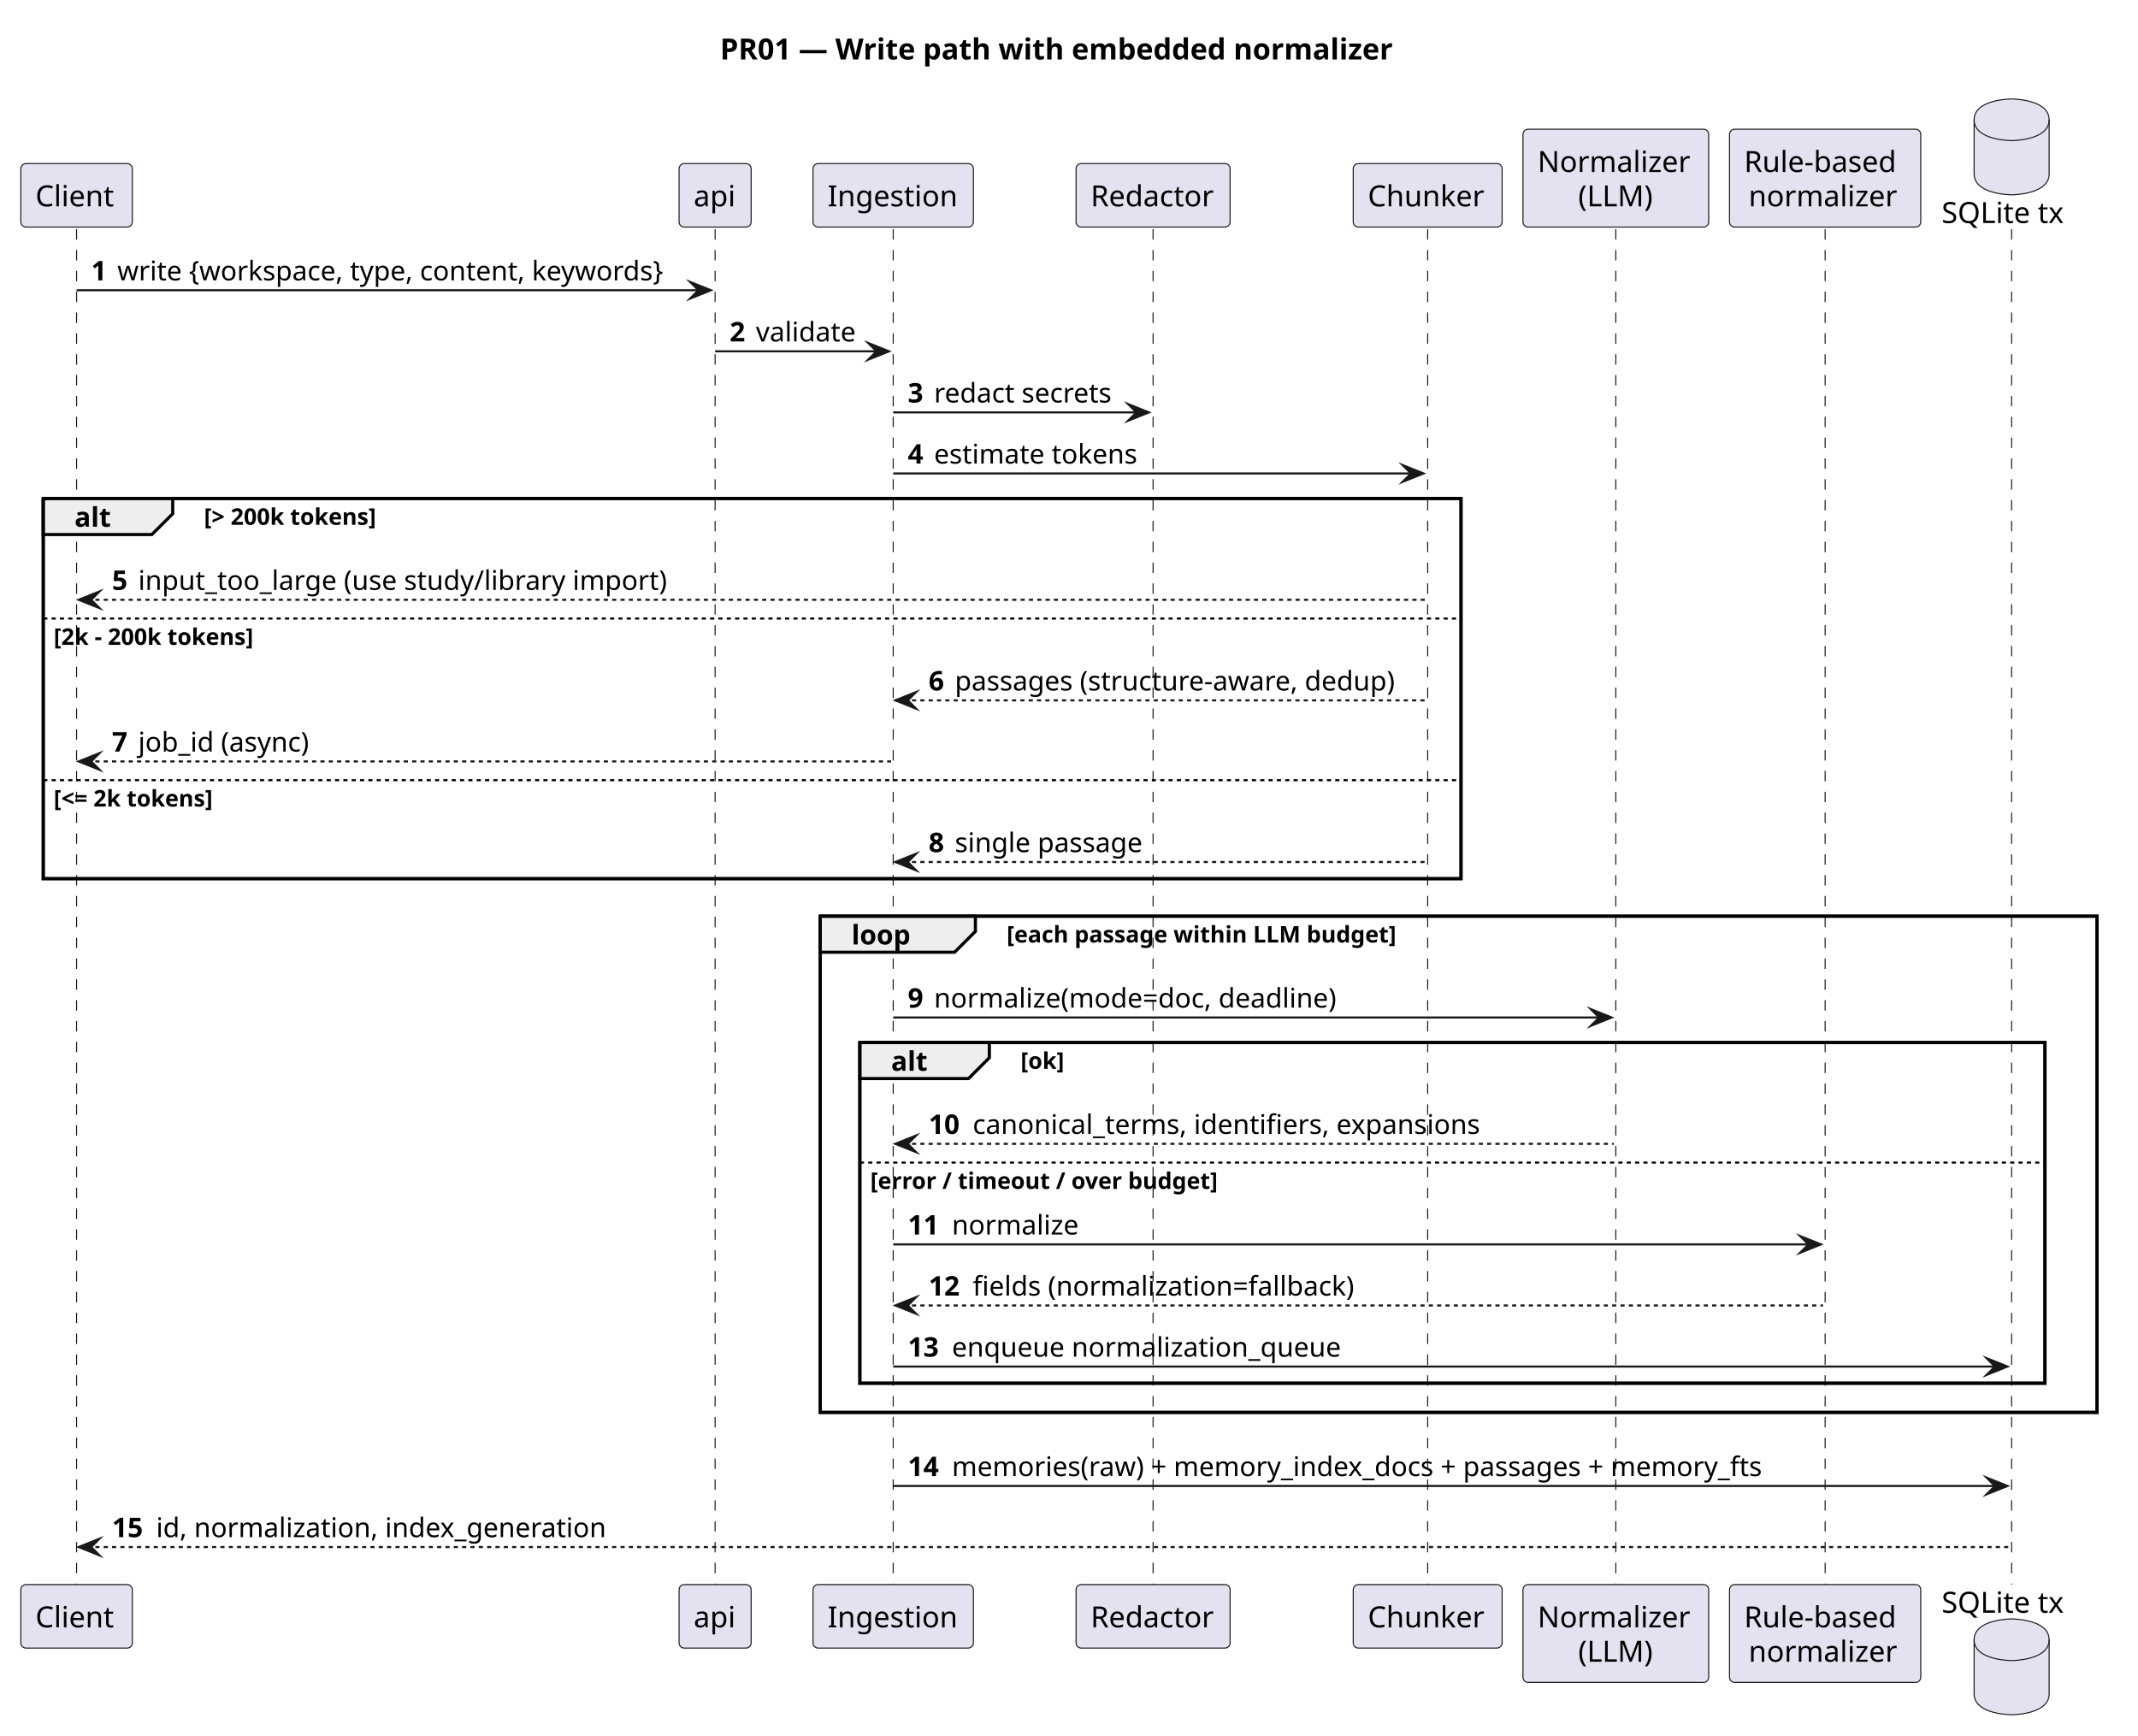
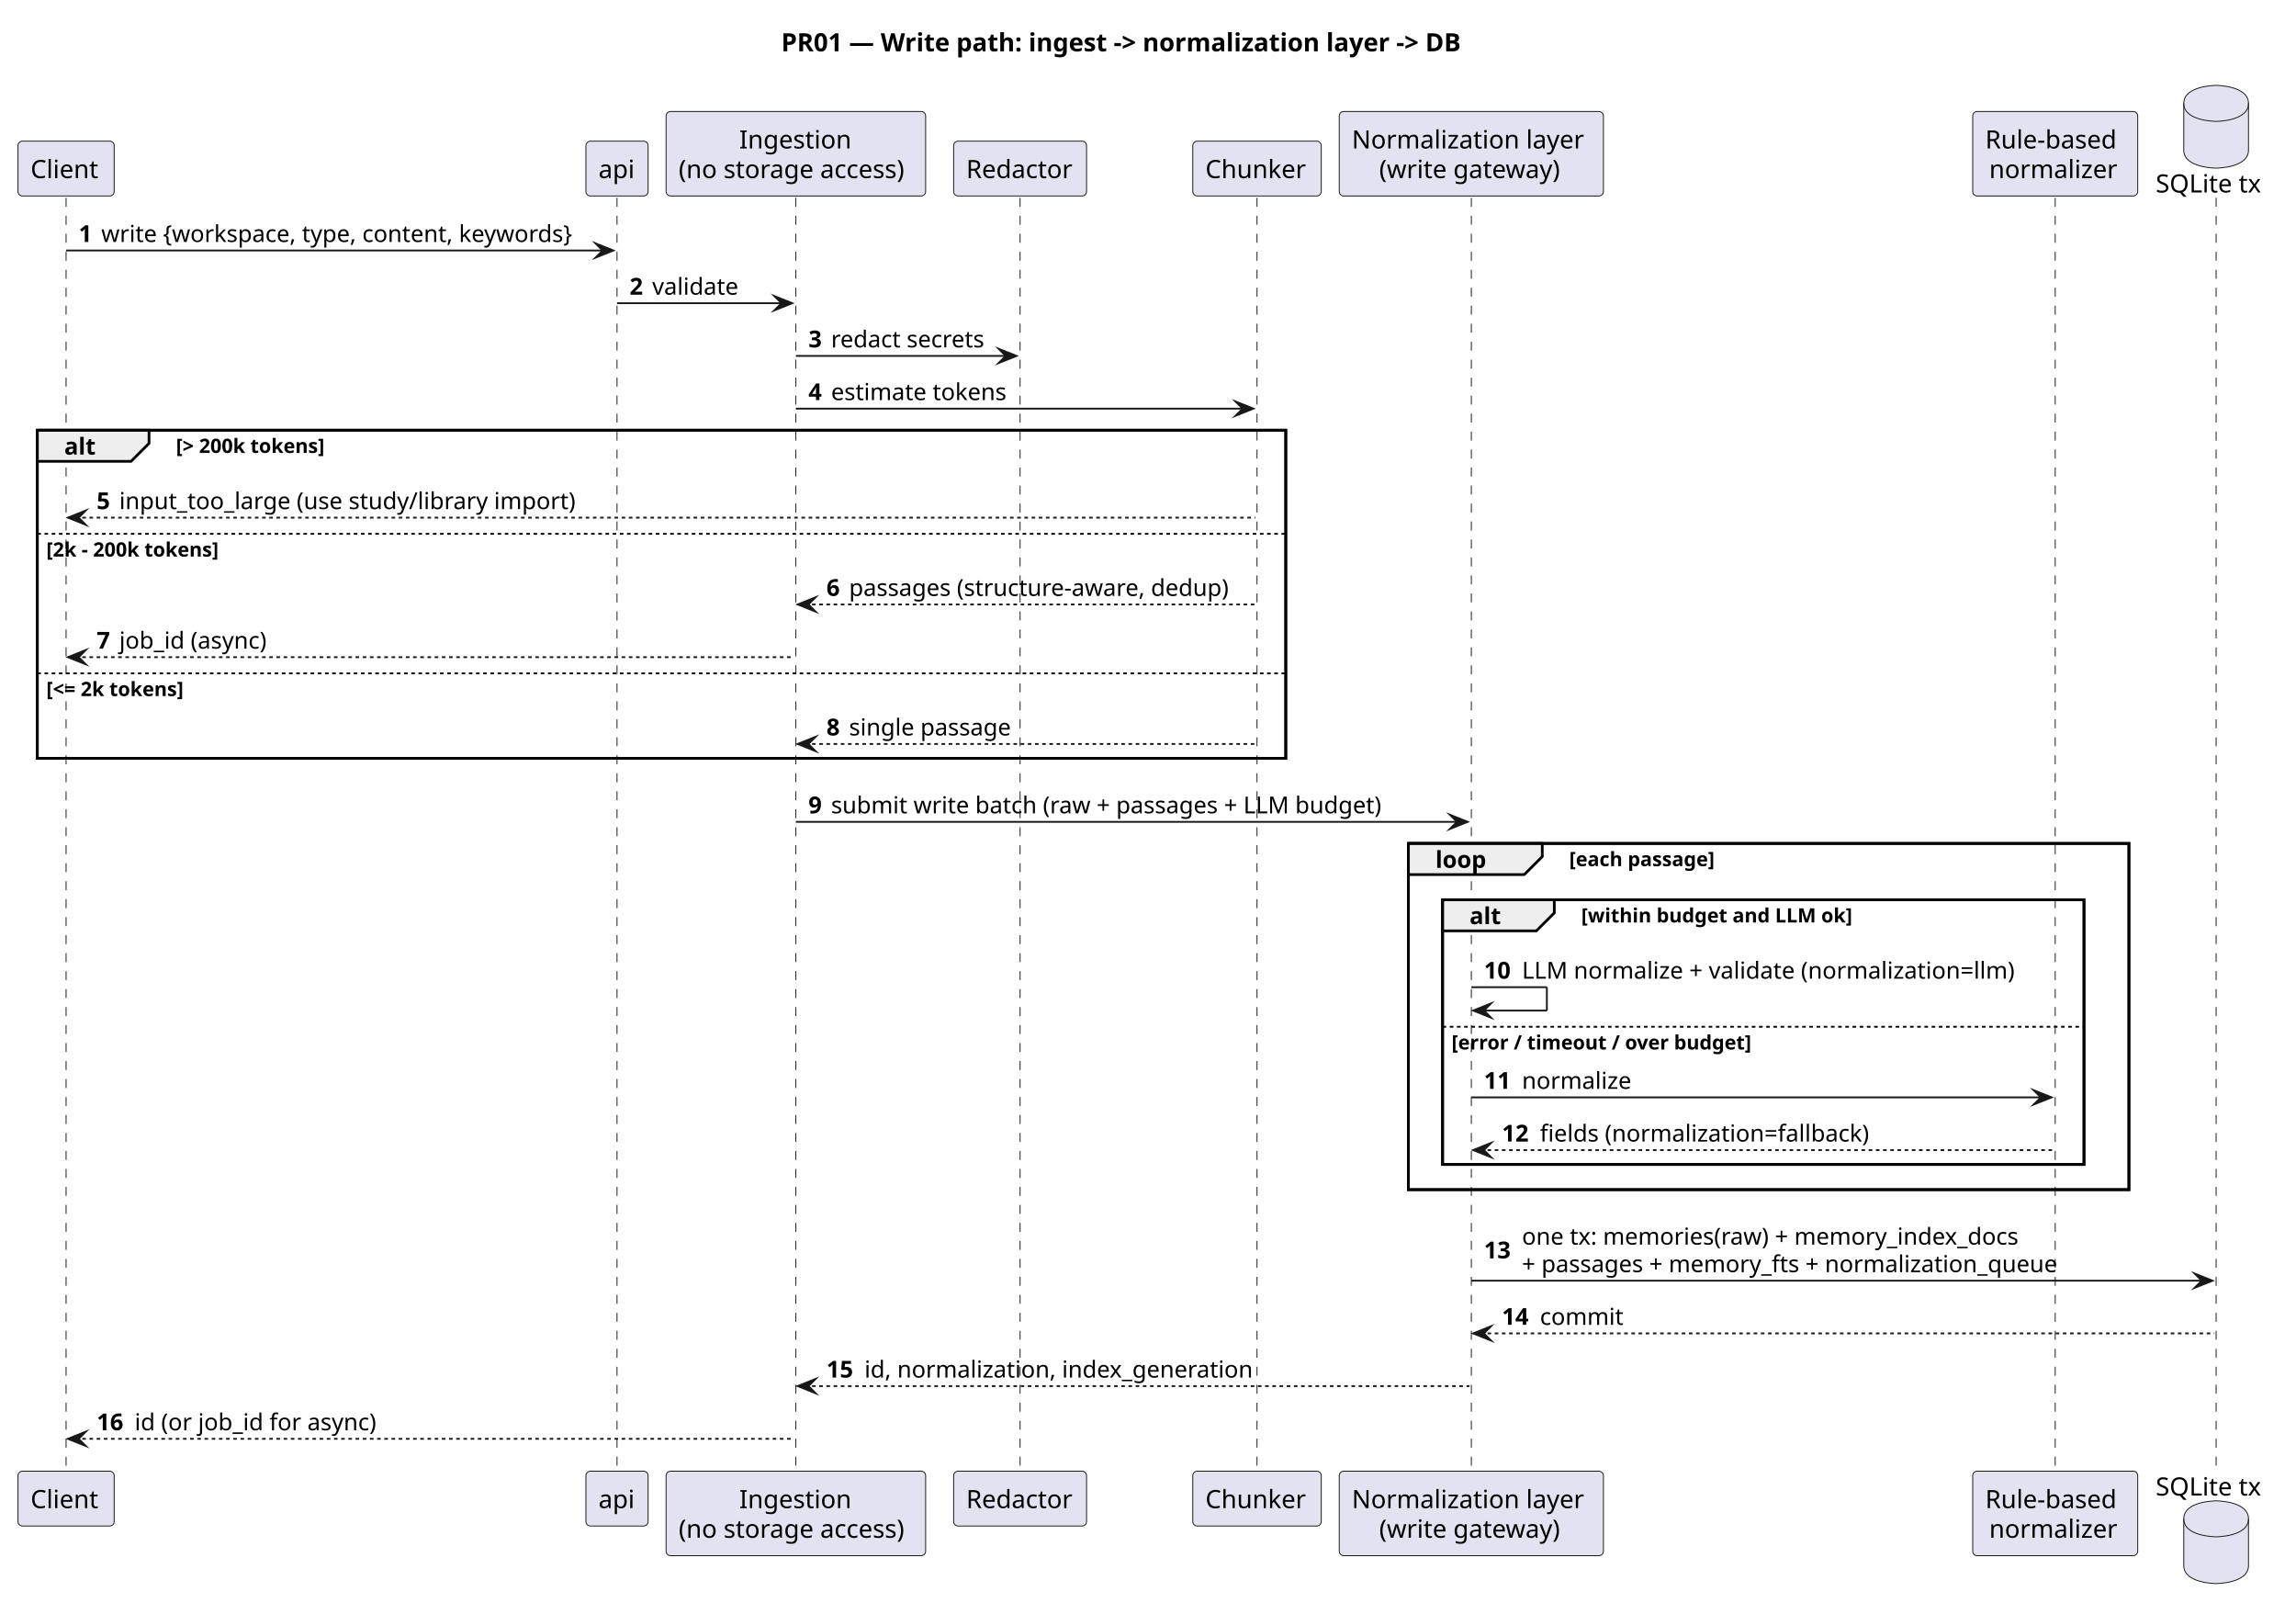
- <svg xmlns="http://www.w3.org/2000/svg" version="1.1" data-diagram-type="SEQUENCE" style="width:1026px;height:833px;background:#FFFFFF;" width="1026px" height="833px" viewBox="0 0 1026 833" zoomAndPan="magnify" preserveAspectRatio="none" contentStyleType="text/css">
+ <svg xmlns="http://www.w3.org/2000/svg" version="1.1" data-diagram-type="SEQUENCE" style="width:1277px;height:891px;background:#FFFFFF;" width="1277px" height="891px" viewBox="0 0 1277 891" zoomAndPan="magnify" preserveAspectRatio="none" contentStyleType="text/css">
  <defs />
  <g font-family="sans-serif" lengthAdjust="spacing">
    <g class="title" data-source-line="1">
-       <text x="345.548" y="28.535" fill="#000" font-size="14" textLength="333.266" font-weight="700">PR01 — Write path with embedded normalizer</text>
+       <text x="434.508" y="28.535" fill="#000" font-size="14" textLength="406.164" font-weight="700">PR01 — Write path: ingest -&gt; normalization layer -&gt; DB</text>
    </g>
-     <rect x="20.752" y="239.219" width="680.37" height="182.463" fill="none" style="stroke:#000;stroke-width:1.5;" />
-     <rect x="393.639" y="439.682" width="612.723" height="238.129" fill="none" style="stroke:#000;stroke-width:1.5;" />
-     <rect x="412.639" y="500.303" width="568.723" height="163.508" fill="none" style="stroke:#000;stroke-width:1.5;" />
+     <rect x="20.752" y="239.219" width="694.38" height="182.463" fill="none" style="stroke:#000;stroke-width:1.5;" />
+     <rect x="783.337" y="468.992" width="400.738" height="192.508" fill="none" style="stroke:#000;stroke-width:1.5;" />
+     <rect x="802.337" y="500.303" width="356.738" height="147.197" fill="none" style="stroke:#000;stroke-width:1.5;" />
    <g>
-       <rect x="33.252" y="109.977" width="8" height="650.455" fill="#000" fill-opacity="0" />
-       <line x1="36.752" y1="109.977" x2="36.752" y2="760.432" style="stroke:#181818;stroke-width:0.5;stroke-dasharray:5,5;" />
+       <rect x="33.252" y="109.977" width="8" height="708.076" fill="#000" fill-opacity="0" />
+       <line x1="36.752" y1="109.977" x2="36.752" y2="818.053" style="stroke:#181818;stroke-width:0.5;stroke-dasharray:5,5;" />
    </g>
    <g>
-       <rect x="339.673" y="109.977" width="8" height="650.455" fill="#000" fill-opacity="0" />
-       <line x1="343.173" y1="109.977" x2="343.173" y2="760.432" style="stroke:#181818;stroke-width:0.5;stroke-dasharray:5,5;" />
+       <rect x="339.673" y="109.977" width="8" height="708.076" fill="#000" fill-opacity="0" />
+       <line x1="343.173" y1="109.977" x2="343.173" y2="818.053" style="stroke:#181818;stroke-width:0.5;stroke-dasharray:5,5;" />
    </g>
    <g>
-       <rect x="425.139" y="109.977" width="8" height="650.455" fill="#000" fill-opacity="0" />
-       <line x1="428.639" y1="109.977" x2="428.639" y2="760.432" style="stroke:#181818;stroke-width:0.5;stroke-dasharray:5,5;" />
+       <rect x="439.149" y="109.977" width="8" height="708.076" fill="#000" fill-opacity="0" />
+       <line x1="442.649" y1="109.977" x2="442.649" y2="818.053" style="stroke:#181818;stroke-width:0.5;stroke-dasharray:5,5;" />
    </g>
    <g>
-       <rect x="549.852" y="109.977" width="8" height="650.455" fill="#000" fill-opacity="0" />
-       <line x1="553.352" y1="109.977" x2="553.352" y2="760.432" style="stroke:#181818;stroke-width:0.5;stroke-dasharray:5,5;" />
+       <rect x="563.862" y="109.977" width="8" height="708.076" fill="#000" fill-opacity="0" />
+       <line x1="567.362" y1="109.977" x2="567.362" y2="818.053" style="stroke:#181818;stroke-width:0.5;stroke-dasharray:5,5;" />
    </g>
    <g>
-       <rect x="681.623" y="109.977" width="8" height="650.455" fill="#000" fill-opacity="0" />
-       <line x1="685.123" y1="109.977" x2="685.123" y2="760.432" style="stroke:#181818;stroke-width:0.5;stroke-dasharray:5,5;" />
+       <rect x="695.633" y="109.977" width="8" height="708.076" fill="#000" fill-opacity="0" />
+       <line x1="699.133" y1="109.977" x2="699.133" y2="818.053" style="stroke:#181818;stroke-width:0.5;stroke-dasharray:5,5;" />
    </g>
    <g>
-       <rect x="771.914" y="109.977" width="8" height="650.455" fill="#000" fill-opacity="0" />
-       <line x1="775.414" y1="109.977" x2="775.414" y2="760.432" style="stroke:#181818;stroke-width:0.5;stroke-dasharray:5,5;" />
+       <rect x="814.837" y="109.977" width="8" height="708.076" fill="#000" fill-opacity="0" />
+       <line x1="818.337" y1="109.977" x2="818.337" y2="818.053" style="stroke:#181818;stroke-width:0.5;stroke-dasharray:5,5;" />
    </g>
    <g>
-       <rect x="872.364" y="109.977" width="8" height="650.455" fill="#000" fill-opacity="0" />
-       <line x1="875.864" y1="109.977" x2="875.864" y2="760.432" style="stroke:#181818;stroke-width:0.5;stroke-dasharray:5,5;" />
+       <rect x="1139.575" y="109.977" width="8" height="708.076" fill="#000" fill-opacity="0" />
+       <line x1="1143.075" y1="109.977" x2="1143.075" y2="818.053" style="stroke:#181818;stroke-width:0.5;stroke-dasharray:5,5;" />
    </g>
    <g>
-       <rect x="961.861" y="109.977" width="8" height="650.455" fill="#000" fill-opacity="0" />
-       <line x1="965.361" y1="109.977" x2="965.361" y2="760.432" style="stroke:#181818;stroke-width:0.5;stroke-dasharray:5,5;" />
+       <rect x="1229.072" y="109.977" width="8" height="708.076" fill="#000" fill-opacity="0" />
+       <line x1="1232.572" y1="109.977" x2="1232.572" y2="818.053" style="stroke:#181818;stroke-width:0.5;stroke-dasharray:5,5;" />
    </g>
    <rect x="10" y="78.488" width="53.505" height="30.488" fill="#E2E2F0" style="stroke:#181818;stroke-width:0.5;" rx="2.5" ry="2.5" />
    <text x="17" y="99.023" fill="#000" font-size="14" textLength="39.505">Client</text>
    <rect x="325.878" y="78.488" width="34.59" height="30.488" fill="#E2E2F0" style="stroke:#181818;stroke-width:0.5;" rx="2.5" ry="2.5" />
    <text x="332.878" y="99.023" fill="#000" font-size="14" textLength="20.59">api</text>
-     <rect x="390.159" y="78.488" width="76.959" height="30.488" fill="#E2E2F0" style="stroke:#181818;stroke-width:0.5;" rx="2.5" ry="2.5" />
-     <text x="397.159" y="99.023" fill="#000" font-size="14" textLength="62.959">Ingestion</text>
-     <rect x="516.386" y="78.488" width="73.931" height="30.488" fill="#E2E2F0" style="stroke:#181818;stroke-width:0.5;" rx="2.5" ry="2.5" />
-     <text x="523.386" y="99.023" fill="#000" font-size="14" textLength="59.931">Redactor</text>
-     <rect x="649.391" y="78.488" width="71.463" height="30.488" fill="#E2E2F0" style="stroke:#181818;stroke-width:0.5;" rx="2.5" ry="2.5" />
-     <text x="656.391" y="99.023" fill="#000" font-size="14" textLength="57.463">Chunker</text>
-     <rect x="730.854" y="62" width="89.12" height="46.977" fill="#E2E2F0" style="stroke:#181818;stroke-width:0.5;" rx="2.5" ry="2.5" />
-     <text x="737.854" y="82.535" fill="#000" font-size="14" textLength="75.12">Normalizer</text>
-     <text x="757.367" y="99.023" fill="#000" font-size="14" textLength="36.094">(LLM)</text>
-     <rect x="829.974" y="62" width="91.779" height="46.977" fill="#E2E2F0" style="stroke:#181818;stroke-width:0.5;" rx="2.5" ry="2.5" />
-     <text x="836.974" y="82.535" fill="#000" font-size="14" textLength="77.779">Rule-based</text>
-     <text x="839.131" y="99.023" fill="#000" font-size="14" textLength="73.466">normalizer</text>
-     <text x="931.753" y="107.023" fill="#000" font-size="14" textLength="61.216">SQLite tx</text>
-     <path d="M947.361,57.488 C947.361,47.488 965.361,47.488 965.361,47.488 C965.361,47.488 983.361,47.488 983.361,57.488 L983.361,83.488 C983.361,93.488 965.361,93.488 965.361,93.488 C965.361,93.488 947.361,93.488 947.361,83.488 L947.361,57.488" style="stroke:#181818;stroke-width:0.5;" fill="#E2E2F0" />
-     <path d="M947.361,57.488 C947.361,67.488 965.361,67.488 965.361,67.488 C965.361,67.488 983.361,67.488 983.361,57.488" style="stroke:#181818;stroke-width:0.5;" fill="none" />
-     <rect x="10" y="760.432" width="53.505" height="30.488" fill="#E2E2F0" style="stroke:#181818;stroke-width:0.5;" rx="2.5" ry="2.5" />
-     <text x="17" y="780.967" fill="#000" font-size="14" textLength="39.505">Client</text>
-     <rect x="325.878" y="760.432" width="34.59" height="30.488" fill="#E2E2F0" style="stroke:#181818;stroke-width:0.5;" rx="2.5" ry="2.5" />
-     <text x="332.878" y="780.967" fill="#000" font-size="14" textLength="20.59">api</text>
-     <rect x="390.159" y="760.432" width="76.959" height="30.488" fill="#E2E2F0" style="stroke:#181818;stroke-width:0.5;" rx="2.5" ry="2.5" />
-     <text x="397.159" y="780.967" fill="#000" font-size="14" textLength="62.959">Ingestion</text>
-     <rect x="516.386" y="760.432" width="73.931" height="30.488" fill="#E2E2F0" style="stroke:#181818;stroke-width:0.5;" rx="2.5" ry="2.5" />
-     <text x="523.386" y="780.967" fill="#000" font-size="14" textLength="59.931">Redactor</text>
-     <rect x="649.391" y="760.432" width="71.463" height="30.488" fill="#E2E2F0" style="stroke:#181818;stroke-width:0.5;" rx="2.5" ry="2.5" />
-     <text x="656.391" y="780.967" fill="#000" font-size="14" textLength="57.463">Chunker</text>
-     <rect x="730.854" y="760.432" width="89.12" height="46.977" fill="#E2E2F0" style="stroke:#181818;stroke-width:0.5;" rx="2.5" ry="2.5" />
-     <text x="737.854" y="780.967" fill="#000" font-size="14" textLength="75.12">Normalizer</text>
-     <text x="757.367" y="797.455" fill="#000" font-size="14" textLength="36.094">(LLM)</text>
-     <rect x="829.974" y="760.432" width="91.779" height="46.977" fill="#E2E2F0" style="stroke:#181818;stroke-width:0.5;" rx="2.5" ry="2.5" />
-     <text x="836.974" y="780.967" fill="#000" font-size="14" textLength="77.779">Rule-based</text>
-     <text x="839.131" y="797.455" fill="#000" font-size="14" textLength="73.466">normalizer</text>
-     <text x="931.753" y="773.967" fill="#000" font-size="14" textLength="61.216">SQLite tx</text>
-     <path d="M947.361,786.92 C947.361,776.92 965.361,776.92 965.361,776.92 C965.361,776.92 983.361,776.92 983.361,786.92 L983.361,812.92 C983.361,822.92 965.361,822.92 965.361,822.92 C965.361,822.92 947.361,822.92 947.361,812.92 L947.361,786.92" style="stroke:#181818;stroke-width:0.5;" fill="#E2E2F0" />
-     <path d="M947.361,786.92 C947.361,796.92 965.361,796.92 965.361,796.92 C965.361,796.92 983.361,796.92 983.361,786.92" style="stroke:#181818;stroke-width:0.5;" fill="none" />
+     <rect x="370.468" y="62" width="144.361" height="46.977" fill="#E2E2F0" style="stroke:#181818;stroke-width:0.5;" rx="2.5" ry="2.5" />
+     <text x="411.169" y="82.535" fill="#000" font-size="14" textLength="62.959">Ingestion</text>
+     <text x="377.468" y="99.023" fill="#000" font-size="14" textLength="130.361">(no storage access)</text>
+     <rect x="530.396" y="78.488" width="73.931" height="30.488" fill="#E2E2F0" style="stroke:#181818;stroke-width:0.5;" rx="2.5" ry="2.5" />
+     <text x="537.396" y="99.023" fill="#000" font-size="14" textLength="59.931">Redactor</text>
+     <rect x="663.401" y="78.488" width="71.463" height="30.488" fill="#E2E2F0" style="stroke:#181818;stroke-width:0.5;" rx="2.5" ry="2.5" />
+     <text x="670.401" y="99.023" fill="#000" font-size="14" textLength="57.463">Chunker</text>
+     <rect x="744.864" y="62" width="146.945" height="46.977" fill="#E2E2F0" style="stroke:#181818;stroke-width:0.5;" rx="2.5" ry="2.5" />
+     <text x="751.864" y="82.535" fill="#000" font-size="14" textLength="132.945">Normalization layer</text>
+     <text x="767.105" y="99.023" fill="#000" font-size="14" textLength="102.464">(write gateway)</text>
+     <rect x="1097.185" y="62" width="91.779" height="46.977" fill="#E2E2F0" style="stroke:#181818;stroke-width:0.5;" rx="2.5" ry="2.5" />
+     <text x="1104.185" y="82.535" fill="#000" font-size="14" textLength="77.779">Rule-based</text>
+     <text x="1106.342" y="99.023" fill="#000" font-size="14" textLength="73.466">normalizer</text>
+     <text x="1198.964" y="107.023" fill="#000" font-size="14" textLength="61.216">SQLite tx</text>
+     <path d="M1214.572,57.488 C1214.572,47.488 1232.572,47.488 1232.572,47.488 C1232.572,47.488 1250.572,47.488 1250.572,57.488 L1250.572,83.488 C1250.572,93.488 1232.572,93.488 1232.572,93.488 C1232.572,93.488 1214.572,93.488 1214.572,83.488 L1214.572,57.488" style="stroke:#181818;stroke-width:0.5;" fill="#E2E2F0" />
+     <path d="M1214.572,57.488 C1214.572,67.488 1232.572,67.488 1232.572,67.488 C1232.572,67.488 1250.572,67.488 1250.572,57.488" style="stroke:#181818;stroke-width:0.5;" fill="none" />
+     <rect x="10" y="818.053" width="53.505" height="30.488" fill="#E2E2F0" style="stroke:#181818;stroke-width:0.5;" rx="2.5" ry="2.5" />
+     <text x="17" y="838.588" fill="#000" font-size="14" textLength="39.505">Client</text>
+     <rect x="325.878" y="818.053" width="34.59" height="30.488" fill="#E2E2F0" style="stroke:#181818;stroke-width:0.5;" rx="2.5" ry="2.5" />
+     <text x="332.878" y="838.588" fill="#000" font-size="14" textLength="20.59">api</text>
+     <rect x="370.468" y="818.053" width="144.361" height="46.977" fill="#E2E2F0" style="stroke:#181818;stroke-width:0.5;" rx="2.5" ry="2.5" />
+     <text x="411.169" y="838.588" fill="#000" font-size="14" textLength="62.959">Ingestion</text>
+     <text x="377.468" y="855.076" fill="#000" font-size="14" textLength="130.361">(no storage access)</text>
+     <rect x="530.396" y="818.053" width="73.931" height="30.488" fill="#E2E2F0" style="stroke:#181818;stroke-width:0.5;" rx="2.5" ry="2.5" />
+     <text x="537.396" y="838.588" fill="#000" font-size="14" textLength="59.931">Redactor</text>
+     <rect x="663.401" y="818.053" width="71.463" height="30.488" fill="#E2E2F0" style="stroke:#181818;stroke-width:0.5;" rx="2.5" ry="2.5" />
+     <text x="670.401" y="838.588" fill="#000" font-size="14" textLength="57.463">Chunker</text>
+     <rect x="744.864" y="818.053" width="146.945" height="46.977" fill="#E2E2F0" style="stroke:#181818;stroke-width:0.5;" rx="2.5" ry="2.5" />
+     <text x="751.864" y="838.588" fill="#000" font-size="14" textLength="132.945">Normalization layer</text>
+     <text x="767.105" y="855.076" fill="#000" font-size="14" textLength="102.464">(write gateway)</text>
+     <rect x="1097.185" y="818.053" width="91.779" height="46.977" fill="#E2E2F0" style="stroke:#181818;stroke-width:0.5;" rx="2.5" ry="2.5" />
+     <text x="1104.185" y="838.588" fill="#000" font-size="14" textLength="77.779">Rule-based</text>
+     <text x="1106.342" y="855.076" fill="#000" font-size="14" textLength="73.466">normalizer</text>
+     <text x="1198.964" y="831.588" fill="#000" font-size="14" textLength="61.216">SQLite tx</text>
+     <path d="M1214.572,844.541 C1214.572,834.541 1232.572,834.541 1232.572,834.541 C1232.572,834.541 1250.572,834.541 1250.572,844.541 L1250.572,870.541 C1250.572,880.541 1232.572,880.541 1232.572,880.541 C1232.572,880.541 1214.572,880.541 1214.572,870.541 L1214.572,844.541" style="stroke:#181818;stroke-width:0.5;" fill="#E2E2F0" />
+     <path d="M1214.572,844.541 C1214.572,854.541 1232.572,854.541 1232.572,854.541 C1232.572,854.541 1250.572,854.541 1250.572,844.541" style="stroke:#181818;stroke-width:0.5;" fill="none" />
    <polygon points="331.173,135.287,341.173,139.287,331.173,143.287,335.173,139.287" fill="#181818" style="stroke:#181818;stroke-width:1;stroke-linejoin:miter;stroke-miterlimit:10;" />
    <line x1="36.752" y1="139.287" x2="337.173" y2="139.287" style="stroke:#181818;stroke-width:1;" />
    <text x="43.752" y="134.545" fill="#000" font-size="13" font-weight="700">1</text>
    <text x="56.328" y="134.545" fill="#000" font-size="13" textLength="269.845">write {workspace, type, content, keywords}</text>
-     <polygon points="416.639,164.598,426.639,168.598,416.639,172.598,420.639,168.598" fill="#181818" style="stroke:#181818;stroke-width:1;stroke-linejoin:miter;stroke-miterlimit:10;" />
-     <line x1="343.173" y1="168.598" x2="422.639" y2="168.598" style="stroke:#181818;stroke-width:1;" />
+     <polygon points="430.649,164.598,440.649,168.598,430.649,172.598,434.649,168.598" fill="#181818" style="stroke:#181818;stroke-width:1;stroke-linejoin:miter;stroke-miterlimit:10;" />
+     <line x1="343.173" y1="168.598" x2="436.649" y2="168.598" style="stroke:#181818;stroke-width:1;" />
    <text x="350.173" y="163.855" fill="#000" font-size="13" font-weight="700">2</text>
    <text x="362.749" y="163.855" fill="#000" font-size="13" textLength="48.89">validate</text>
-     <polygon points="541.352,193.908,551.352,197.908,541.352,201.908,545.352,197.908" fill="#181818" style="stroke:#181818;stroke-width:1;stroke-linejoin:miter;stroke-miterlimit:10;" />
-     <line x1="428.639" y1="197.908" x2="547.352" y2="197.908" style="stroke:#181818;stroke-width:1;" />
-     <text x="435.639" y="193.166" fill="#000" font-size="13" font-weight="700">3</text>
-     <text x="448.214" y="193.166" fill="#000" font-size="13" textLength="88.137">redact secrets</text>
-     <polygon points="673.123,223.219,683.123,227.219,673.123,231.219,677.123,227.219" fill="#181818" style="stroke:#181818;stroke-width:1;stroke-linejoin:miter;stroke-miterlimit:10;" />
-     <line x1="428.639" y1="227.219" x2="679.123" y2="227.219" style="stroke:#181818;stroke-width:1;" />
-     <text x="435.639" y="222.477" fill="#000" font-size="13" font-weight="700">4</text>
-     <text x="448.214" y="222.477" fill="#000" font-size="13" textLength="100.407">estimate tokens</text>
+     <polygon points="555.362,193.908,565.362,197.908,555.362,201.908,559.362,197.908" fill="#181818" style="stroke:#181818;stroke-width:1;stroke-linejoin:miter;stroke-miterlimit:10;" />
+     <line x1="442.649" y1="197.908" x2="561.362" y2="197.908" style="stroke:#181818;stroke-width:1;" />
+     <text x="449.649" y="193.166" fill="#000" font-size="13" font-weight="700">3</text>
+     <text x="462.225" y="193.166" fill="#000" font-size="13" textLength="88.137">redact secrets</text>
+     <polygon points="687.133,223.219,697.133,227.219,687.133,231.219,691.133,227.219" fill="#181818" style="stroke:#181818;stroke-width:1;stroke-linejoin:miter;stroke-miterlimit:10;" />
+     <line x1="442.649" y1="227.219" x2="693.133" y2="227.219" style="stroke:#181818;stroke-width:1;" />
+     <text x="449.649" y="222.477" fill="#000" font-size="13" font-weight="700">4</text>
+     <text x="462.225" y="222.477" fill="#000" font-size="13" textLength="100.407">estimate tokens</text>
    <path d="M20.752,239.219 L82.891,239.219 L82.891,246.529 L72.891,256.529 L20.752,256.529 L20.752,239.219" style="stroke:#000;stroke-width:1.5;" fill="#EEE" />
-     <rect x="20.752" y="239.219" width="680.37" height="182.463" fill="none" style="stroke:#000;stroke-width:1.5;" />
+     <rect x="20.752" y="239.219" width="694.38" height="182.463" fill="none" style="stroke:#000;stroke-width:1.5;" />
    <text x="35.752" y="252.787" fill="#000" font-size="13" textLength="17.139" font-weight="700">alt</text>
    <text x="97.891" y="251.854" fill="#000" font-size="11" textLength="91.217" font-weight="700">[&gt; 200k tokens]</text>
    <polygon points="47.752,283.84,37.752,287.84,47.752,291.84,43.752,287.84" fill="#181818" style="stroke:#181818;stroke-width:1;stroke-linejoin:miter;stroke-miterlimit:10;" />
-     <line x1="41.752" y1="287.84" x2="684.123" y2="287.84" style="stroke:#181818;stroke-width:1;stroke-dasharray:2,2;" />
+     <line x1="41.752" y1="287.84" x2="698.133" y2="287.84" style="stroke:#181818;stroke-width:1;stroke-dasharray:2,2;" />
    <text x="53.752" y="283.098" fill="#000" font-size="13" font-weight="700">5</text>
    <text x="66.328" y="283.098" fill="#000" font-size="13" textLength="265.008">input_too_large (use study/library import)</text>
-     <line x1="20.752" y1="296.84" x2="701.123" y2="296.84" style="stroke:#000;stroke-width:1;stroke-dasharray:2,2;" />
+     <line x1="20.752" y1="296.84" x2="715.133" y2="296.84" style="stroke:#000;stroke-width:1;stroke-dasharray:2,2;" />
    <text x="25.752" y="309.475" fill="#000" font-size="11" textLength="107.336" font-weight="700">[2k - 200k tokens]</text>
-     <polygon points="439.639,332.105,429.639,336.105,439.639,340.105,435.639,336.105" fill="#181818" style="stroke:#181818;stroke-width:1;stroke-linejoin:miter;stroke-miterlimit:10;" />
-     <line x1="433.639" y1="336.105" x2="684.123" y2="336.105" style="stroke:#181818;stroke-width:1;stroke-dasharray:2,2;" />
-     <text x="445.639" y="331.363" fill="#000" font-size="13" font-weight="700">6</text>
-     <text x="458.214" y="331.363" fill="#000" font-size="13" textLength="219.908">passages (structure-aware, dedup)</text>
+     <polygon points="453.649,332.105,443.649,336.105,453.649,340.105,449.649,336.105" fill="#181818" style="stroke:#181818;stroke-width:1;stroke-linejoin:miter;stroke-miterlimit:10;" />
+     <line x1="447.649" y1="336.105" x2="698.133" y2="336.105" style="stroke:#181818;stroke-width:1;stroke-dasharray:2,2;" />
+     <text x="459.649" y="331.363" fill="#000" font-size="13" font-weight="700">6</text>
+     <text x="472.225" y="331.363" fill="#000" font-size="13" textLength="219.908">passages (structure-aware, dedup)</text>
    <polygon points="47.752,361.416,37.752,365.416,47.752,369.416,43.752,365.416" fill="#181818" style="stroke:#181818;stroke-width:1;stroke-linejoin:miter;stroke-miterlimit:10;" />
-     <line x1="41.752" y1="365.416" x2="427.639" y2="365.416" style="stroke:#181818;stroke-width:1;stroke-dasharray:2,2;" />
+     <line x1="41.752" y1="365.416" x2="441.649" y2="365.416" style="stroke:#181818;stroke-width:1;stroke-dasharray:2,2;" />
    <text x="53.752" y="360.674" fill="#000" font-size="13" font-weight="700">7</text>
    <text x="66.328" y="360.674" fill="#000" font-size="13" textLength="86.455">job_id (async)</text>
-     <line x1="20.752" y1="374.416" x2="701.123" y2="374.416" style="stroke:#000;stroke-width:1;stroke-dasharray:2,2;" />
+     <line x1="20.752" y1="374.416" x2="715.133" y2="374.416" style="stroke:#000;stroke-width:1;stroke-dasharray:2,2;" />
    <text x="25.752" y="387.051" fill="#000" font-size="11" textLength="85.454" font-weight="700">[&lt;= 2k tokens]</text>
-     <polygon points="439.639,409.682,429.639,413.682,439.639,417.682,435.639,413.682" fill="#181818" style="stroke:#181818;stroke-width:1;stroke-linejoin:miter;stroke-miterlimit:10;" />
-     <line x1="433.639" y1="413.682" x2="684.123" y2="413.682" style="stroke:#181818;stroke-width:1;stroke-dasharray:2,2;" />
-     <text x="445.639" y="408.939" fill="#000" font-size="13" font-weight="700">8</text>
-     <text x="458.214" y="408.939" fill="#000" font-size="13" textLength="92.815">single passage</text>
-     <path d="M393.639,439.682 L468.085,439.682 L468.085,446.992 L458.085,456.992 L393.639,456.992 L393.639,439.682" style="stroke:#000;stroke-width:1.5;" fill="#EEE" />
-     <rect x="393.639" y="439.682" width="612.723" height="238.129" fill="none" style="stroke:#000;stroke-width:1.5;" />
-     <text x="408.639" y="453.25" fill="#000" font-size="13" textLength="29.447" font-weight="700">loop</text>
-     <text x="483.085" y="452.316" fill="#000" font-size="11" textLength="193.3" font-weight="700">[each passage within LLM budget]</text>
-     <polygon points="763.414,484.303,773.414,488.303,763.414,492.303,767.414,488.303" fill="#181818" style="stroke:#181818;stroke-width:1;stroke-linejoin:miter;stroke-miterlimit:10;" />
-     <line x1="428.639" y1="488.303" x2="769.414" y2="488.303" style="stroke:#181818;stroke-width:1;" />
-     <text x="435.639" y="483.561" fill="#000" font-size="13" font-weight="700">9</text>
-     <text x="448.214" y="483.561" fill="#000" font-size="13" textLength="201.9">normalize(mode=doc, deadline)</text>
-     <path d="M412.639,500.303 L474.777,500.303 L474.777,507.613 L464.777,517.613 L412.639,517.613 L412.639,500.303" style="stroke:#000;stroke-width:1.5;" fill="#EEE" />
-     <rect x="412.639" y="500.303" width="568.723" height="163.508" fill="none" style="stroke:#000;stroke-width:1.5;" />
-     <text x="427.639" y="513.871" fill="#000" font-size="13" textLength="17.139" font-weight="700">alt</text>
-     <text x="489.777" y="512.938" fill="#000" font-size="11" textLength="22.14" font-weight="700">[ok]</text>
-     <polygon points="439.639,544.924,429.639,548.924,439.639,552.924,435.639,548.924" fill="#181818" style="stroke:#181818;stroke-width:1;stroke-linejoin:miter;stroke-miterlimit:10;" />
-     <line x1="433.639" y1="548.924" x2="774.414" y2="548.924" style="stroke:#181818;stroke-width:1;stroke-dasharray:2,2;" />
-     <text x="445.639" y="544.182" fill="#000" font-size="13" textLength="17.151" font-weight="700">10</text>
-     <text x="466.79" y="544.182" fill="#000" font-size="13" textLength="253.76">canonical_terms, identifiers, expansions</text>
-     <line x1="412.639" y1="557.924" x2="981.361" y2="557.924" style="stroke:#000;stroke-width:1;stroke-dasharray:2,2;" />
-     <text x="417.639" y="570.559" fill="#000" font-size="11" textLength="176.005" font-weight="700">[error / timeout / over budget]</text>
-     <polygon points="863.864,593.189,873.864,597.189,863.864,601.189,867.864,597.189" fill="#181818" style="stroke:#181818;stroke-width:1;stroke-linejoin:miter;stroke-miterlimit:10;" />
-     <line x1="428.639" y1="597.189" x2="869.864" y2="597.189" style="stroke:#181818;stroke-width:1;" />
-     <text x="435.639" y="592.447" fill="#000" font-size="13" textLength="17.151" font-weight="700">11</text>
-     <text x="456.79" y="592.447" fill="#000" font-size="13" textLength="62.899">normalize</text>
-     <polygon points="439.639,622.5,429.639,626.5,439.639,630.5,435.639,626.5" fill="#181818" style="stroke:#181818;stroke-width:1;stroke-linejoin:miter;stroke-miterlimit:10;" />
-     <line x1="433.639" y1="626.5" x2="874.864" y2="626.5" style="stroke:#181818;stroke-width:1;stroke-dasharray:2,2;" />
-     <text x="445.639" y="621.758" fill="#000" font-size="13" textLength="17.151" font-weight="700">12</text>
-     <text x="466.79" y="621.758" fill="#000" font-size="13" textLength="193.851">fields (normalization=fallback)</text>
-     <polygon points="953.361,651.811,963.361,655.811,953.361,659.811,957.361,655.811" fill="#181818" style="stroke:#181818;stroke-width:1;stroke-linejoin:miter;stroke-miterlimit:10;" />
-     <line x1="428.639" y1="655.811" x2="959.361" y2="655.811" style="stroke:#181818;stroke-width:1;" />
-     <text x="435.639" y="651.068" fill="#000" font-size="13" textLength="17.151" font-weight="700">13</text>
-     <text x="456.79" y="651.068" fill="#000" font-size="13" textLength="191.039">enqueue normalization_queue</text>
-     <polygon points="953.361,709.121,963.361,713.121,953.361,717.121,957.361,713.121" fill="#181818" style="stroke:#181818;stroke-width:1;stroke-linejoin:miter;stroke-miterlimit:10;" />
-     <line x1="428.639" y1="713.121" x2="959.361" y2="713.121" style="stroke:#181818;stroke-width:1;" />
-     <text x="435.639" y="708.379" fill="#000" font-size="13" textLength="17.151" font-weight="700">14</text>
-     <text x="456.79" y="708.379" fill="#000" font-size="13" textLength="410.541">memories(raw) + memory_index_docs + passages + memory_fts</text>
-     <polygon points="47.752,738.432,37.752,742.432,47.752,746.432,43.752,742.432" fill="#181818" style="stroke:#181818;stroke-width:1;stroke-linejoin:miter;stroke-miterlimit:10;" />
-     <line x1="41.752" y1="742.432" x2="964.361" y2="742.432" style="stroke:#181818;stroke-width:1;stroke-dasharray:2,2;" />
-     <text x="53.752" y="737.689" fill="#000" font-size="13" textLength="17.151" font-weight="700">15</text>
-     <text x="74.904" y="737.689" fill="#000" font-size="13" textLength="225.456">id, normalization, index_generation</text>
+     <polygon points="453.649,409.682,443.649,413.682,453.649,417.682,449.649,413.682" fill="#181818" style="stroke:#181818;stroke-width:1;stroke-linejoin:miter;stroke-miterlimit:10;" />
+     <line x1="447.649" y1="413.682" x2="698.133" y2="413.682" style="stroke:#181818;stroke-width:1;stroke-dasharray:2,2;" />
+     <text x="459.649" y="408.939" fill="#000" font-size="13" font-weight="700">8</text>
+     <text x="472.225" y="408.939" fill="#000" font-size="13" textLength="92.815">single passage</text>
+     <polygon points="806.337,452.992,816.337,456.992,806.337,460.992,810.337,456.992" fill="#181818" style="stroke:#181818;stroke-width:1;stroke-linejoin:miter;stroke-miterlimit:10;" />
+     <line x1="442.649" y1="456.992" x2="812.337" y2="456.992" style="stroke:#181818;stroke-width:1;" />
+     <text x="449.649" y="452.25" fill="#000" font-size="13" font-weight="700">9</text>
+     <text x="462.225" y="452.25" fill="#000" font-size="13" textLength="321.801">submit write batch (raw + passages + LLM budget)</text>
+     <path d="M783.337,468.992 L857.784,468.992 L857.784,476.303 L847.784,486.303 L783.337,486.303 L783.337,468.992" style="stroke:#000;stroke-width:1.5;" fill="#EEE" />
+     <rect x="783.337" y="468.992" width="400.738" height="192.508" fill="none" style="stroke:#000;stroke-width:1.5;" />
+     <text x="798.337" y="482.561" fill="#000" font-size="13" textLength="29.447" font-weight="700">loop</text>
+     <text x="872.784" y="481.627" fill="#000" font-size="11" textLength="84.133" font-weight="700">[each passage]</text>
+     <path d="M802.337,500.303 L864.476,500.303 L864.476,507.613 L854.476,517.613 L802.337,517.613 L802.337,500.303" style="stroke:#000;stroke-width:1.5;" fill="#EEE" />
+     <rect x="802.337" y="500.303" width="356.738" height="147.197" fill="none" style="stroke:#000;stroke-width:1.5;" />
+     <text x="817.337" y="513.871" fill="#000" font-size="13" textLength="17.139" font-weight="700">alt</text>
+     <text x="879.476" y="512.938" fill="#000" font-size="11" textLength="155.912" font-weight="700">[within budget and LLM ok]</text>
+     <line x1="818.337" y1="548.924" x2="860.337" y2="548.924" style="stroke:#181818;stroke-width:1;" />
+     <line x1="860.337" y1="548.924" x2="860.337" y2="561.924" style="stroke:#181818;stroke-width:1;" />
+     <line x1="819.337" y1="561.924" x2="860.337" y2="561.924" style="stroke:#181818;stroke-width:1;" />
+     <polygon points="829.337,557.924,819.337,561.924,829.337,565.924,825.337,561.924" fill="#181818" style="stroke:#181818;stroke-width:1;stroke-linejoin:miter;stroke-miterlimit:10;" />
+     <text x="825.337" y="544.182" fill="#000" font-size="13" textLength="17.151" font-weight="700">10</text>
+     <text x="846.488" y="544.182" fill="#000" font-size="13" textLength="289.586">LLM normalize + validate (normalization=llm)</text>
+     <line x1="802.337" y1="570.924" x2="1159.075" y2="570.924" style="stroke:#000;stroke-width:1;stroke-dasharray:2,2;" />
+     <text x="807.337" y="583.559" fill="#000" font-size="11" textLength="176.005" font-weight="700">[error / timeout / over budget]</text>
+     <polygon points="1131.075,606.189,1141.075,610.189,1131.075,614.189,1135.075,610.189" fill="#181818" style="stroke:#181818;stroke-width:1;stroke-linejoin:miter;stroke-miterlimit:10;" />
+     <line x1="818.337" y1="610.189" x2="1137.075" y2="610.189" style="stroke:#181818;stroke-width:1;" />
+     <text x="825.337" y="605.447" fill="#000" font-size="13" textLength="17.151" font-weight="700">11</text>
+     <text x="846.488" y="605.447" fill="#000" font-size="13" textLength="62.899">normalize</text>
+     <polygon points="829.337,635.5,819.337,639.5,829.337,643.5,825.337,639.5" fill="#181818" style="stroke:#181818;stroke-width:1;stroke-linejoin:miter;stroke-miterlimit:10;" />
+     <line x1="823.337" y1="639.5" x2="1142.075" y2="639.5" style="stroke:#181818;stroke-width:1;stroke-dasharray:2,2;" />
+     <text x="835.337" y="634.758" fill="#000" font-size="13" textLength="17.151" font-weight="700">12</text>
+     <text x="856.488" y="634.758" fill="#000" font-size="13" textLength="193.851">fields (normalization=fallback)</text>
+     <polygon points="1220.572,708.121,1230.572,712.121,1220.572,716.121,1224.572,712.121" fill="#181818" style="stroke:#181818;stroke-width:1;stroke-linejoin:miter;stroke-miterlimit:10;" />
+     <line x1="818.337" y1="712.121" x2="1226.572" y2="712.121" style="stroke:#181818;stroke-width:1;" />
+     <text x="825.337" y="699.724" fill="#000" font-size="13" textLength="17.151" font-weight="700">13</text>
+     <text x="846.488" y="692.068" fill="#000" font-size="13" textLength="289.739">one tx: memories(raw) + memory_index_docs</text>
+     <text x="846.488" y="707.379" fill="#000" font-size="13" textLength="316.532">+ passages + memory_fts + normalization_queue</text>
+     <polygon points="829.337,737.432,819.337,741.432,829.337,745.432,825.337,741.432" fill="#181818" style="stroke:#181818;stroke-width:1;stroke-linejoin:miter;stroke-miterlimit:10;" />
+     <line x1="823.337" y1="741.432" x2="1231.572" y2="741.432" style="stroke:#181818;stroke-width:1;stroke-dasharray:2,2;" />
+     <text x="835.337" y="736.689" fill="#000" font-size="13" textLength="17.151" font-weight="700">14</text>
+     <text x="856.488" y="736.689" fill="#000" font-size="13" textLength="47.538">commit</text>
+     <polygon points="453.649,766.742,443.649,770.742,453.649,774.742,449.649,770.742" fill="#181818" style="stroke:#181818;stroke-width:1;stroke-linejoin:miter;stroke-miterlimit:10;" />
+     <line x1="447.649" y1="770.742" x2="817.337" y2="770.742" style="stroke:#181818;stroke-width:1;stroke-dasharray:2,2;" />
+     <text x="459.649" y="766" fill="#000" font-size="13" textLength="17.151" font-weight="700">15</text>
+     <text x="480.8" y="766" fill="#000" font-size="13" textLength="225.456">id, normalization, index_generation</text>
+     <polygon points="47.752,796.053,37.752,800.053,47.752,804.053,43.752,800.053" fill="#181818" style="stroke:#181818;stroke-width:1;stroke-linejoin:miter;stroke-miterlimit:10;" />
+     <line x1="41.752" y1="800.053" x2="441.649" y2="800.053" style="stroke:#181818;stroke-width:1;stroke-dasharray:2,2;" />
+     <text x="53.752" y="795.311" fill="#000" font-size="13" textLength="17.151" font-weight="700">16</text>
+     <text x="74.904" y="795.311" fill="#000" font-size="13" textLength="142.124">id (or job_id for async)</text>
  </g>
</svg>
